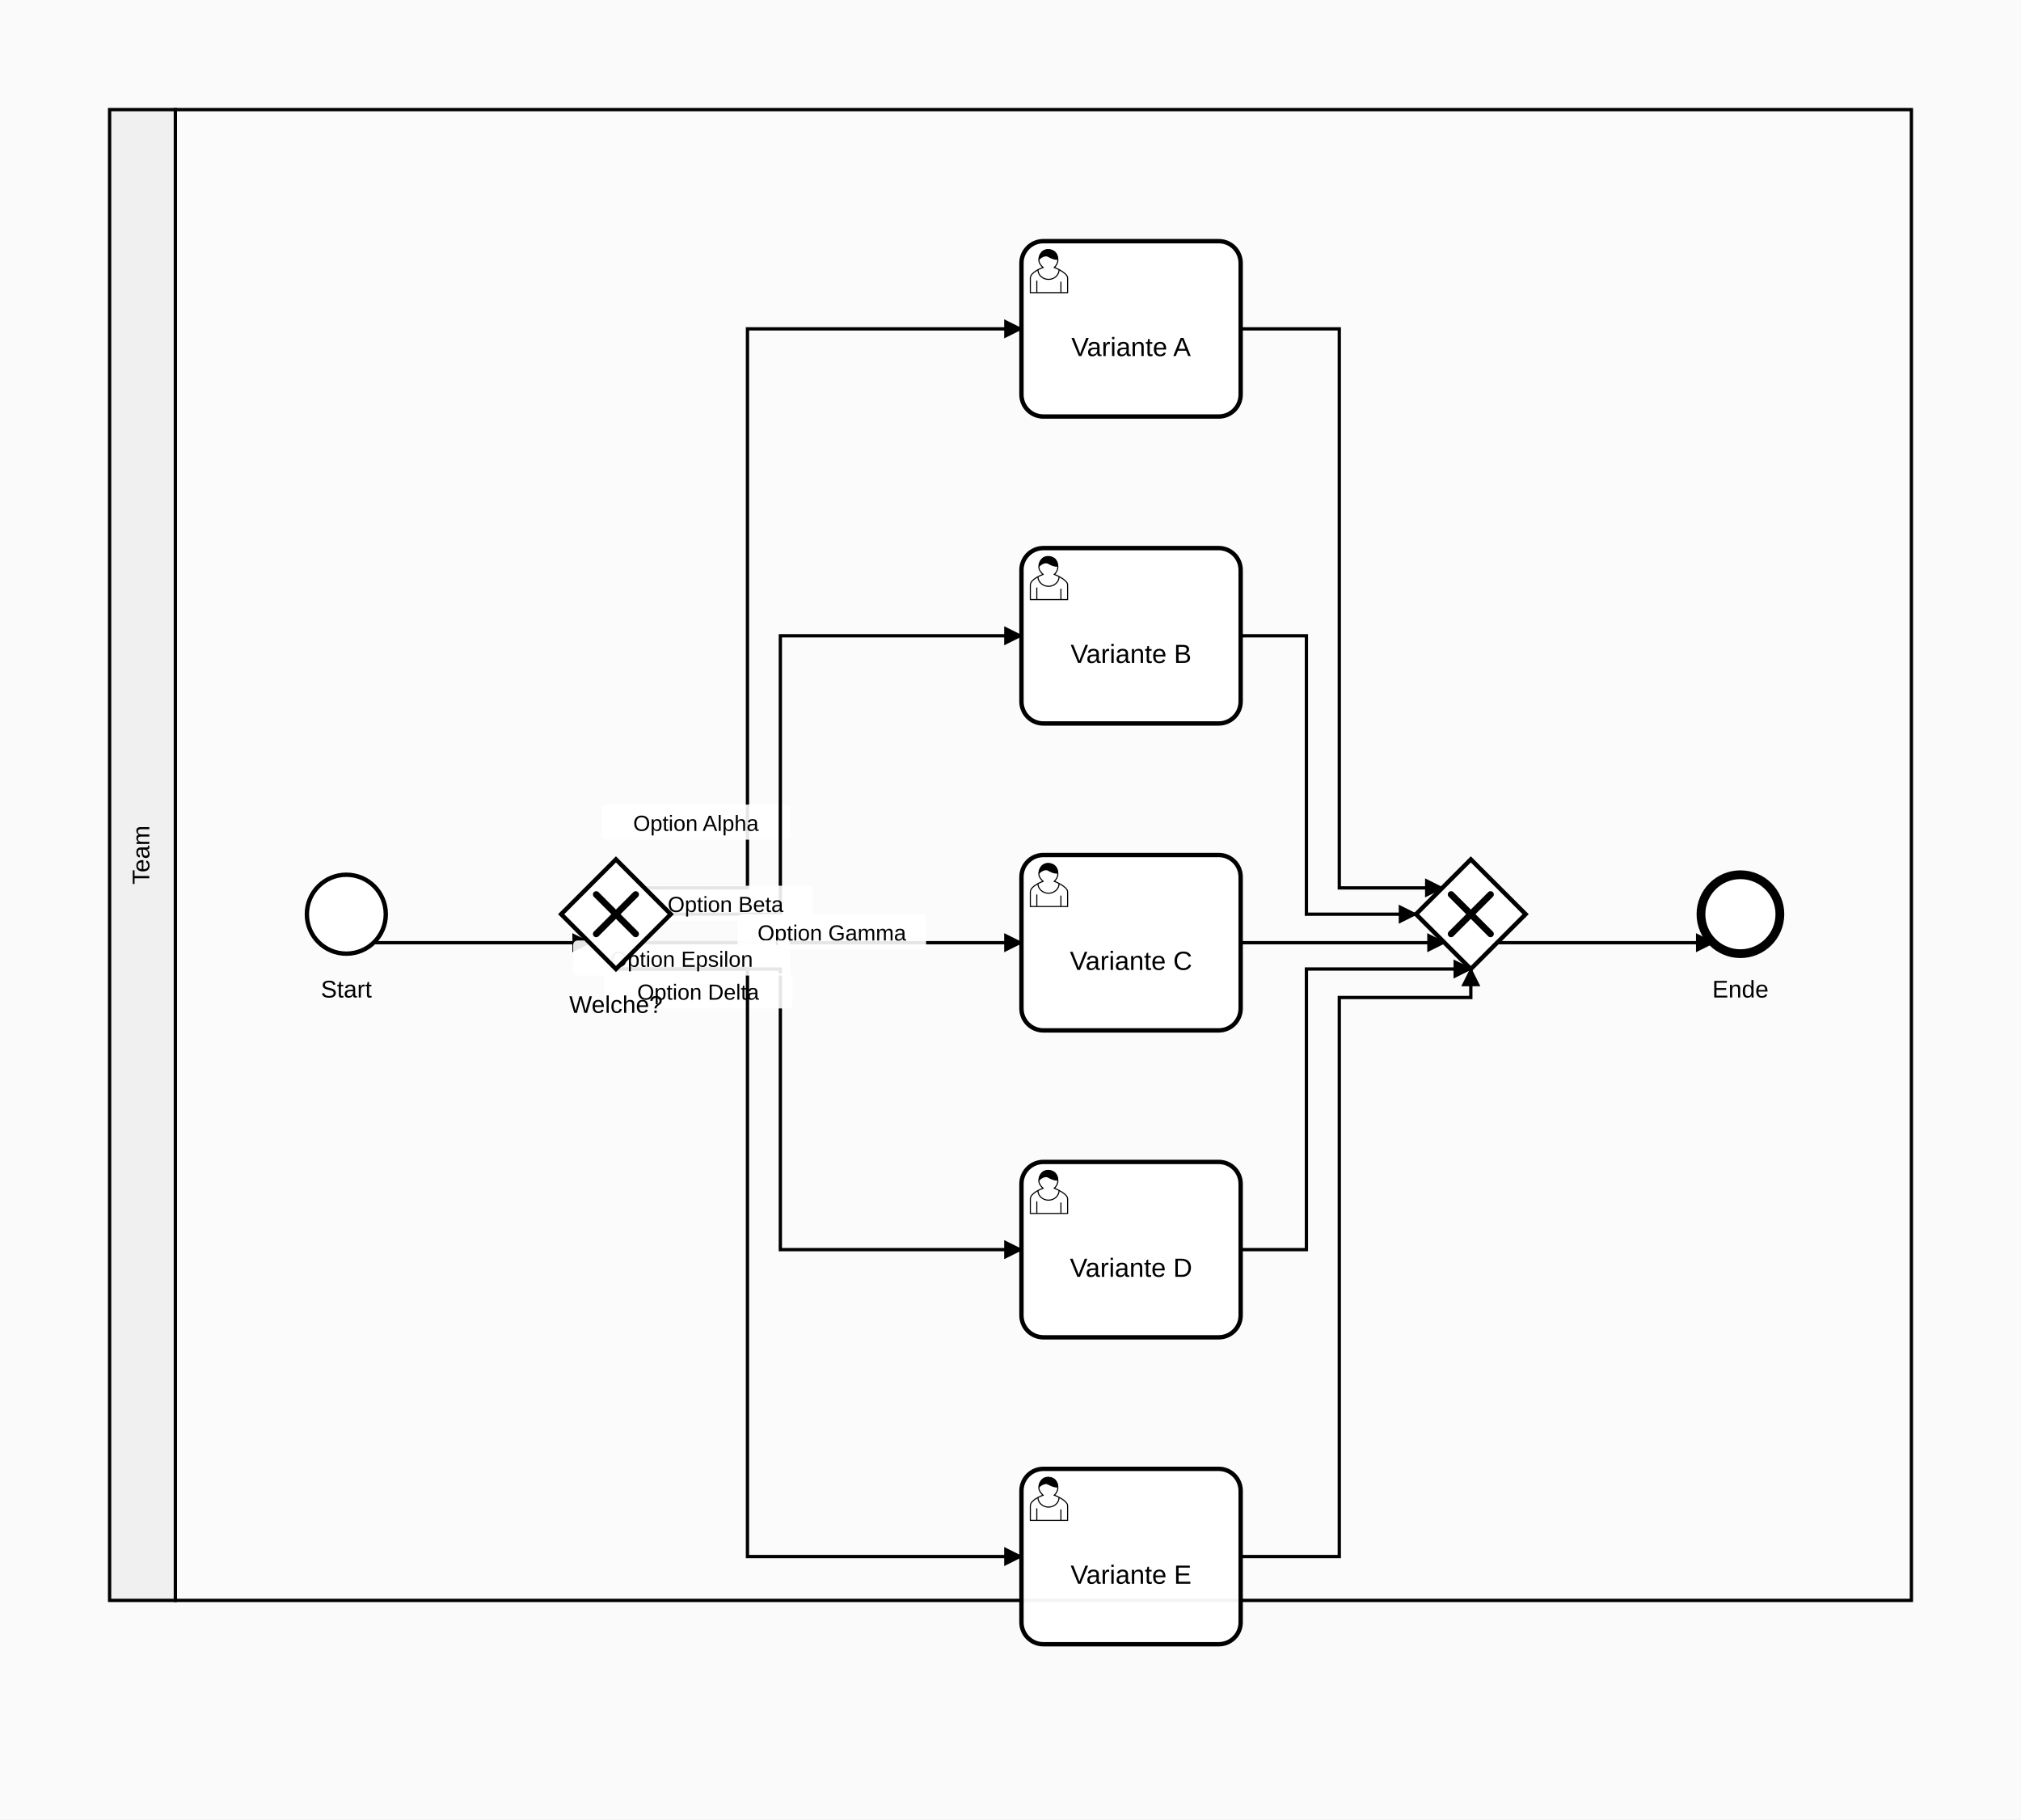
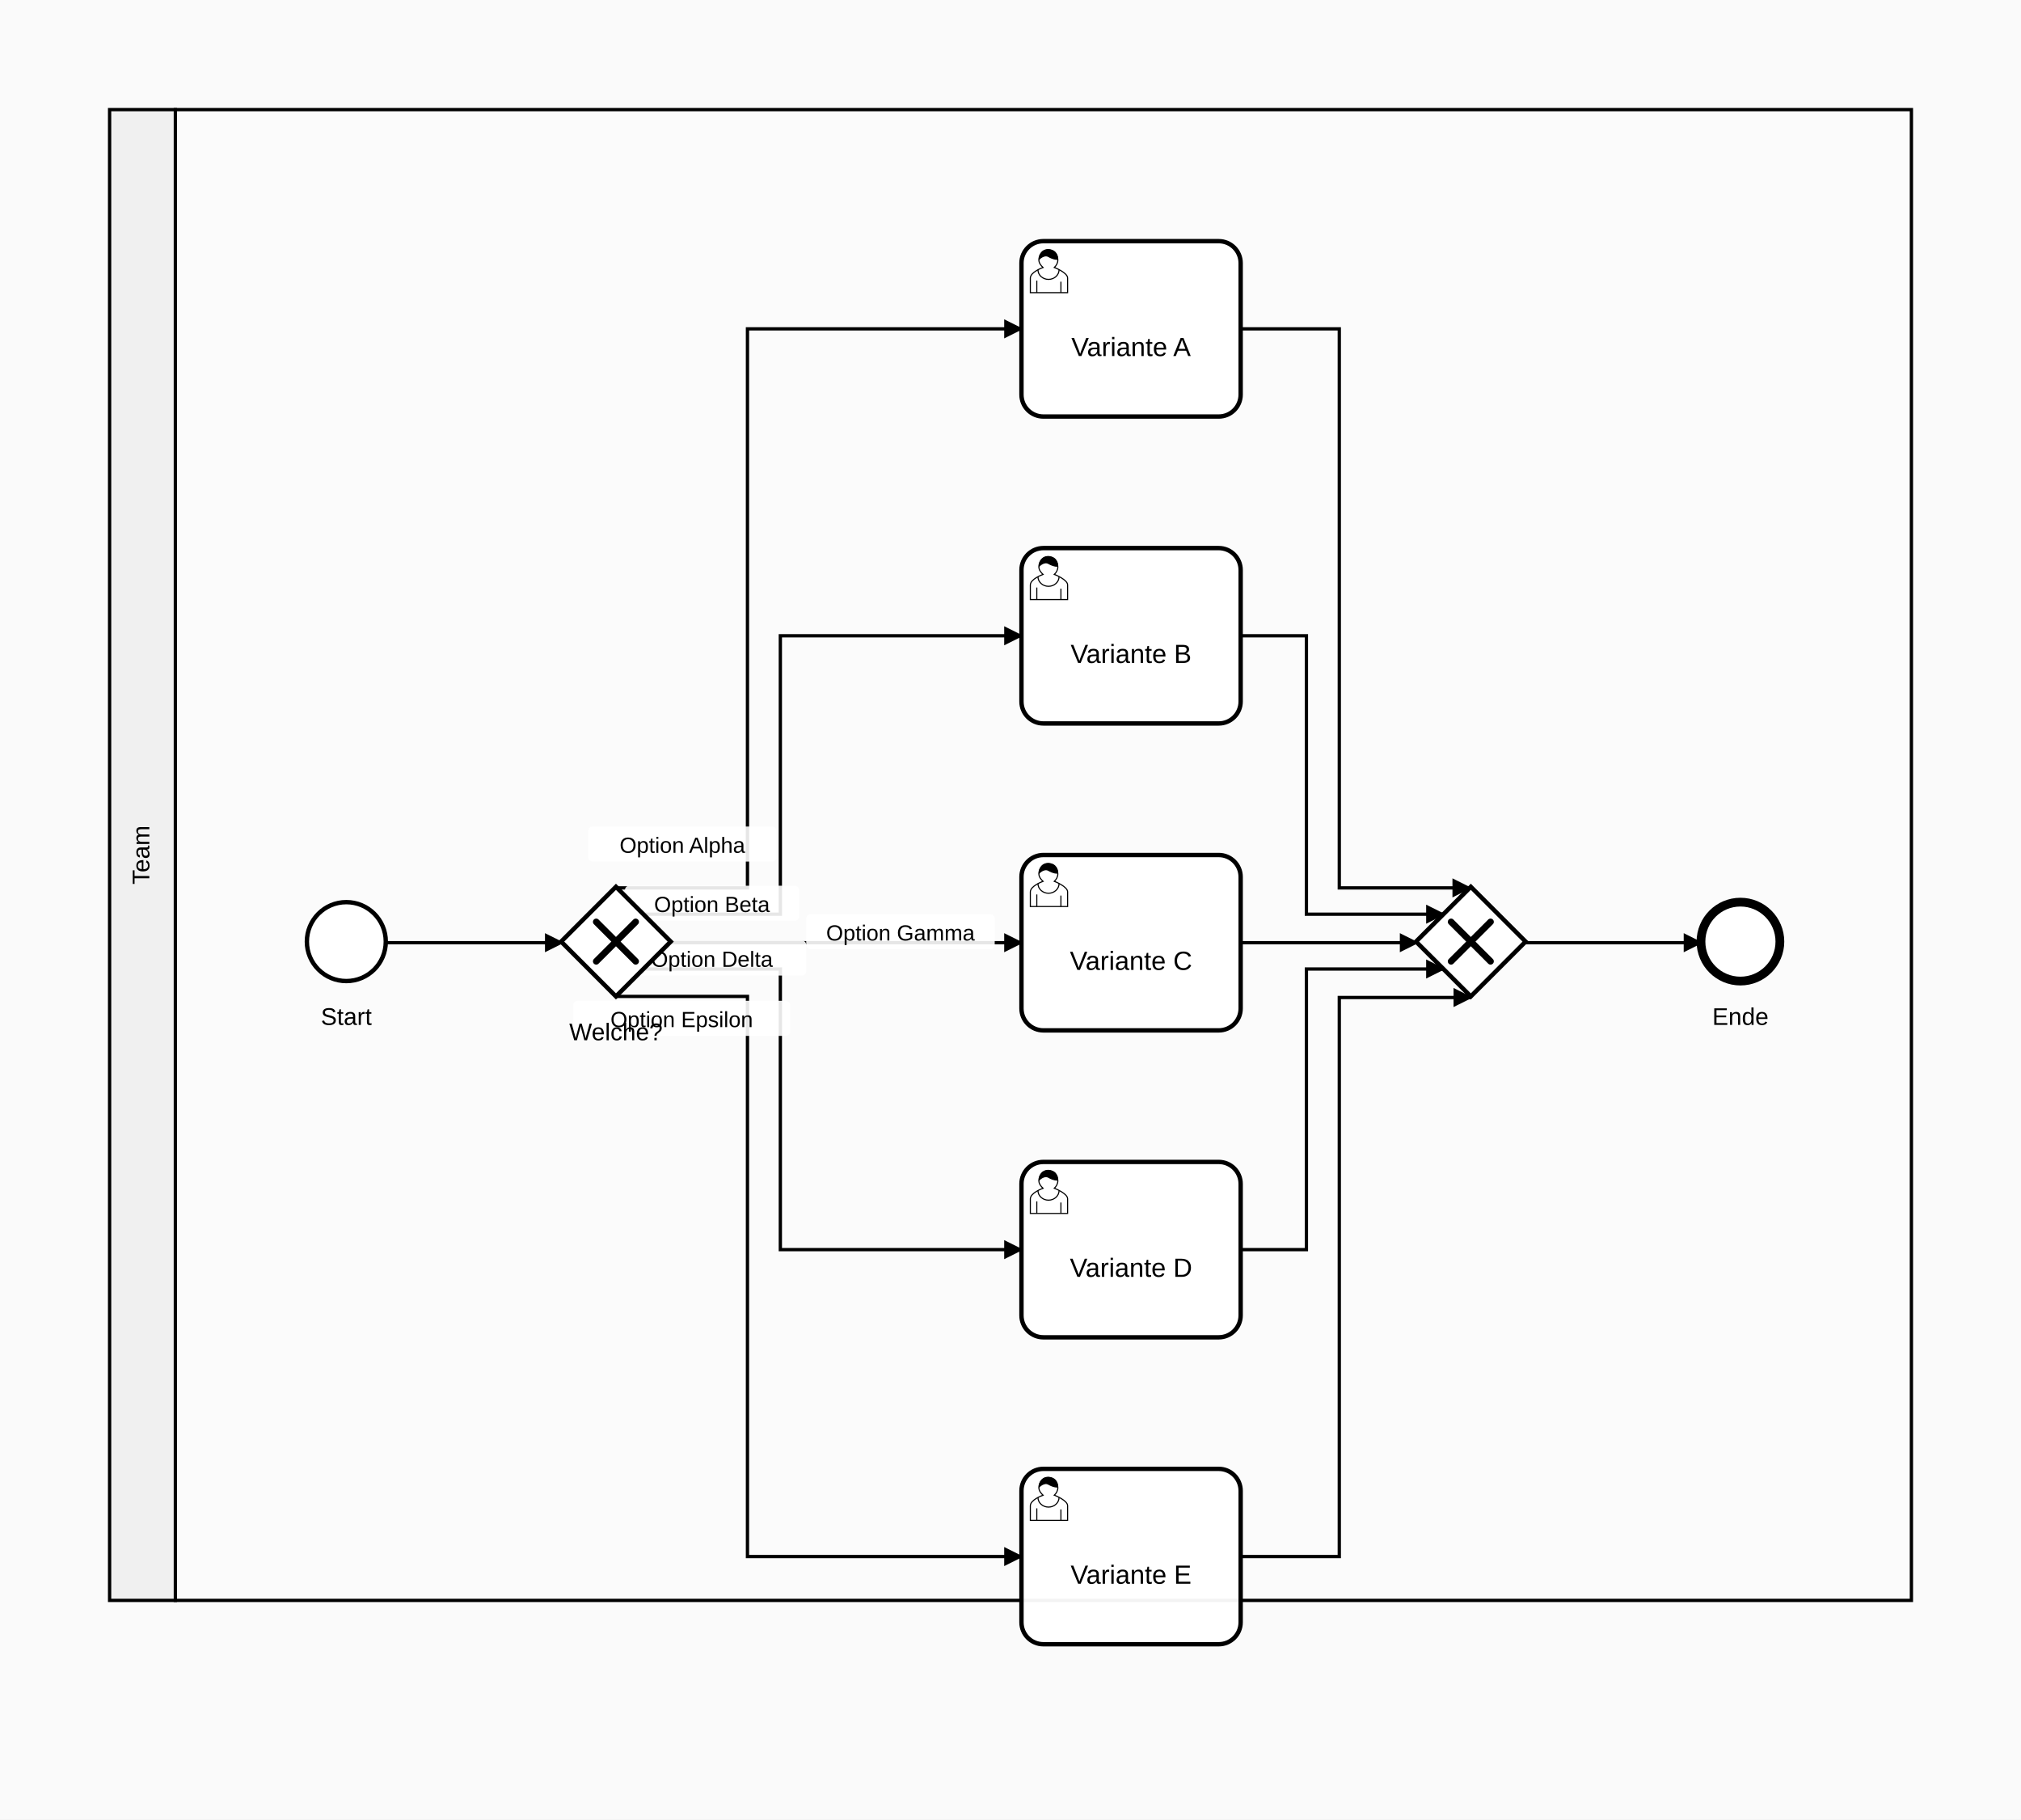
<svg xmlns="http://www.w3.org/2000/svg" width="922" height="830" viewBox="0 0 922 830" font-family="Arial, sans-serif">
  <defs>
    <marker id="seq-end" viewBox="0 0 20 20" refX="11" refY="10" markerWidth="10" markerHeight="10" orient="auto">
      <path d="M 1 5 L 11 10 L 1 15 Z" fill="#000000" stroke="#000000" stroke-width="1" />
    </marker>
    <marker id="seq-default-src" viewBox="0 0 20 20" refX="6" refY="10" markerWidth="10" markerHeight="10" orient="auto">
      <path d="M 6 3 L 10 17" stroke="#000000" stroke-width="1.5" />
    </marker>
    <marker id="seq-conditional-src" viewBox="0 0 20 20" refX="1" refY="10" markerWidth="12" markerHeight="12" orient="auto">
      <path d="M 1 10 L 8 6 L 15 10 L 8 14 Z" fill="#ffffff" stroke="#000000" stroke-width="1" />
    </marker>
    <marker id="msg-start" viewBox="0 0 20 20" refX="6" refY="6" markerWidth="20" markerHeight="20" orient="auto">
      <circle cx="6" cy="6" r="3.5" fill="#ffffff" stroke="#000000" stroke-width="1" />
    </marker>
    <marker id="msg-end" viewBox="0 0 20 20" refX="8.5" refY="5" markerWidth="20" markerHeight="20" orient="auto">
      <path d="m 1 5 l 0 -3 l 7 3 l -7 3 z" fill="#ffffff" stroke="#000000" stroke-width="1" stroke-linecap="butt" />
    </marker>
    <marker id="assoc-end" viewBox="0 0 20 20" refX="11" refY="10" markerWidth="10" markerHeight="10" orient="auto">
      <path d="M 1 5 L 11 10 L 1 15" fill="none" stroke="#000000" stroke-width="1.5" />
    </marker>
  </defs>
  <rect width="922" height="830" fill="#fafafa" />
  <rect x="80" y="50" width="792" height="680" fill="#ffffff" fill-opacity="0.25" stroke="#000000" stroke-width="1.5" />
  <rect x="50" y="50" width="30" height="680" fill="#f0f0f0" stroke="#000000" stroke-width="1.5" />
  <text x="65" y="390" text-anchor="middle" dominant-baseline="middle" font-size="11" fill="#000000" transform="rotate(-90,65,390)">Team</text>
-   <path d="M 170.4 430 L 269 430" stroke="#000000" stroke-width="1.5" fill="none" marker-end="url(#seq-end)" />
-   <path d="M 294 405 L 341 405 L 341 150 L 466 150" stroke="#000000" stroke-width="1.5" fill="none" marker-end="url(#seq-end)" />
-   <rect x="274.5" y="367" width="86" height="16" rx="2" fill="white" fill-opacity="0.9" />
-   <text x="317.5" y="379" text-anchor="middle" font-size="10" fill="#000000">Option Alpha</text>
-   <path d="M 306 417 L 356 417 L 356 290 L 466 290" stroke="#000000" stroke-width="1.5" fill="none" marker-end="url(#seq-end)" />
-   <rect x="291.3" y="404" width="79.5" height="16" rx="2" fill="white" fill-opacity="0.9" />
-   <text x="331" y="416" text-anchor="middle" font-size="10" fill="#000000">Option Beta</text>
-   <path d="M 293 430 L 466 430" stroke="#000000" stroke-width="1.5" fill="none" marker-end="url(#seq-end)" />
-   <rect x="336.5" y="417" width="86" height="16" rx="2" fill="white" fill-opacity="0.9" />
-   <text x="379.5" y="429" text-anchor="middle" font-size="10" fill="#000000">Option Gamma</text>
-   <path d="M 281 442 L 356 442 L 356 570 L 466 570" stroke="#000000" stroke-width="1.5" fill="none" marker-end="url(#seq-end)" />
-   <rect x="275.5" y="444" width="86" height="16" rx="2" fill="white" fill-opacity="0.9" />
-   <text x="318.5" y="456" text-anchor="middle" font-size="10" fill="#000000">Option Delta</text>
-   <path d="M 281 442 L 341 442 L 341 455 L 341 710 L 466 710" stroke="#000000" stroke-width="1.5" fill="none" marker-end="url(#seq-end)" />
-   <rect x="261.5" y="429" width="99" height="16" rx="2" fill="white" fill-opacity="0.9" />
-   <text x="311" y="441" text-anchor="middle" font-size="10" fill="#000000">Option Epsilon</text>
-   <path d="M 566 150 L 611 150 L 611 405 L 658 405" stroke="#000000" stroke-width="1.5" fill="none" marker-end="url(#seq-end)" />
-   <path d="M 566 290 L 596 290 L 596 417 L 646 417" stroke="#000000" stroke-width="1.5" fill="none" marker-end="url(#seq-end)" />
-   <path d="M 566 430 L 659 430" stroke="#000000" stroke-width="1.5" fill="none" marker-end="url(#seq-end)" />
-   <path d="M 566 570 L 596 570 L 596 442 L 671 442" stroke="#000000" stroke-width="1.5" fill="none" marker-end="url(#seq-end)" />
-   <path d="M 566 710 L 611 710 L 611 455 L 671 455 L 671 442" stroke="#000000" stroke-width="1.5" fill="none" marker-end="url(#seq-end)" />
-   <path d="M 683 430 L 781.6 430" stroke="#000000" stroke-width="1.5" fill="none" marker-end="url(#seq-end)" />
-   <circle cx="158" cy="417" r="18" fill="#ffffff" fill-opacity="0.95" stroke="#000000" stroke-width="2" />
-   <text x="158" y="455" text-anchor="middle" font-size="11" fill="#000000">Start</text>
-   <polygon points="281,392 306,417 281,442 256,417" fill="#ffffff" fill-opacity="0.95" stroke="#000000" stroke-width="2" />
-   <line x1="272" y1="408" x2="290" y2="426" stroke="#000000" stroke-width="3" stroke-linecap="round" />
-   <line x1="290" y1="408" x2="272" y2="426" stroke="#000000" stroke-width="3" stroke-linecap="round" />
-   <text x="281" y="462" text-anchor="middle" font-size="11" fill="#000000">Welche?</text>
+   <path d="M 176 430 L 256.5 430" stroke="#000000" stroke-width="1.5" fill="none" marker-end="url(#seq-end)" />
+   <path d="M 281.5 405 L 341 405 L 341 150 L 466 150" stroke="#000000" stroke-width="1.5" fill="none" marker-end="url(#seq-end)" />
+   <rect x="268.3" y="377" width="86" height="16" rx="2" fill="white" fill-opacity="0.9" />
+   <text x="311.3" y="389" text-anchor="middle" font-size="10" fill="#000000">Option Alpha</text>
+   <path d="M 293.5 417 L 356 417 L 356 290 L 466 290" stroke="#000000" stroke-width="1.5" fill="none" marker-end="url(#seq-end)" />
+   <rect x="285.1" y="404" width="79.5" height="16" rx="2" fill="white" fill-opacity="0.9" />
+   <text x="324.8" y="416" text-anchor="middle" font-size="10" fill="#000000">Option Beta</text>
+   <path d="M 305.5 430 L 466 430" stroke="#000000" stroke-width="1.5" fill="none" marker-end="url(#seq-end)" />
+   <rect x="367.8" y="417" width="86" height="16" rx="2" fill="white" fill-opacity="0.9" />
+   <text x="410.8" y="429" text-anchor="middle" font-size="10" fill="#000000">Option Gamma</text>
+   <path d="M 293.5 442 L 356 442 L 356 570 L 466 570" stroke="#000000" stroke-width="1.5" fill="none" marker-end="url(#seq-end)" />
+   <rect x="281.8" y="429" width="86" height="16" rx="2" fill="white" fill-opacity="0.9" />
+   <text x="324.8" y="441" text-anchor="middle" font-size="10" fill="#000000">Option Delta</text>
+   <path d="M 281 454.5 L 341 454.5 L 341 710 L 466 710" stroke="#000000" stroke-width="1.5" fill="none" marker-end="url(#seq-end)" />
+   <rect x="261.5" y="456.5" width="99" height="16" rx="2" fill="white" fill-opacity="0.9" />
+   <text x="311" y="468.5" text-anchor="middle" font-size="10" fill="#000000">Option Epsilon</text>
+   <path d="M 566 150 L 611 150 L 611 405 L 670.5 405" stroke="#000000" stroke-width="1.5" fill="none" marker-end="url(#seq-end)" />
+   <path d="M 566 290 L 596 290 L 596 417 L 658.5 417" stroke="#000000" stroke-width="1.5" fill="none" marker-end="url(#seq-end)" />
+   <path d="M 566 430 L 646.5 430" stroke="#000000" stroke-width="1.5" fill="none" marker-end="url(#seq-end)" />
+   <path d="M 566 570 L 596 570 L 596 442 L 658.5 442" stroke="#000000" stroke-width="1.5" fill="none" marker-end="url(#seq-end)" />
+   <path d="M 566 710 L 611 710 L 611 455 L 671 455" stroke="#000000" stroke-width="1.5" fill="none" marker-end="url(#seq-end)" />
+   <path d="M 695.5 430 L 776 430" stroke="#000000" stroke-width="1.5" fill="none" marker-end="url(#seq-end)" />
+   <circle cx="158" cy="429.5" r="18" fill="#ffffff" fill-opacity="0.95" stroke="#000000" stroke-width="2" />
+   <text x="158" y="467.5" text-anchor="middle" font-size="11" fill="#000000">Start</text>
+   <polygon points="281,404.5 306,429.5 281,454.5 256,429.5" fill="#ffffff" fill-opacity="0.95" stroke="#000000" stroke-width="2" />
+   <line x1="272" y1="420.5" x2="290" y2="438.5" stroke="#000000" stroke-width="3" stroke-linecap="round" />
+   <line x1="290" y1="420.5" x2="272" y2="438.5" stroke="#000000" stroke-width="3" stroke-linecap="round" />
+   <text x="281" y="474.5" text-anchor="middle" font-size="11" fill="#000000">Welche?</text>
  <rect x="466" y="110" width="100" height="80" rx="10" ry="10" fill="#ffffff" fill-opacity="0.95" stroke="#000000" stroke-width="2" />
  <g>
    <path d="m 481,122 c 0.909,-0.845 1.594,-2.049 1.594,-3.385 0,-2.554 -1.805,-4.622 -4.357,-4.622 -2.552,0 -4.288,2.068 -4.288,4.622 0,1.348 0.974,2.562 1.896,3.405 -0.529,0.187 -5.669,2.097 -5.794,4.756 v 6.718 h 17 v -6.718 c 0,-2.298 -5.528,-4.595 -6.051,-4.776 z m -8,6 l 0,5.5 m 11,0 l 0,-5" fill="#ffffff" stroke="#000000" stroke-width="0.5" />
    <path d="m 483.162,123.009 c 0,2.447 -2.158,4.431 -4.821,4.431 -2.665,0 -4.822,-1.981 -4.822,-4.431" fill="none" stroke="#000000" stroke-width="0.5" />
    <path d="m 474.1,118.2 c 0,0 2.251,-2.358 4.274,-1.177 2.024,1.181 4.221,1.537 4.124,0.965 -0.098,-0.57 -0.117,-3.791 -4.191,-4.136 -3.575,0.001 -4.208,3.367 -4.207,4.348 z" fill="#000000" stroke="#000000" stroke-width="0.5" />
  </g>
  <text x="516" y="159" text-anchor="middle" dominant-baseline="middle" font-size="12" fill="#000000">Variante A</text>
  <rect x="466" y="250" width="100" height="80" rx="10" ry="10" fill="#ffffff" fill-opacity="0.95" stroke="#000000" stroke-width="2" />
  <g>
    <path d="m 481,262 c 0.909,-0.845 1.594,-2.049 1.594,-3.385 0,-2.554 -1.805,-4.622 -4.357,-4.622 -2.552,0 -4.288,2.068 -4.288,4.622 0,1.348 0.974,2.562 1.896,3.405 -0.529,0.187 -5.669,2.097 -5.794,4.756 v 6.718 h 17 v -6.718 c 0,-2.298 -5.528,-4.595 -6.051,-4.776 z m -8,6 l 0,5.5 m 11,0 l 0,-5" fill="#ffffff" stroke="#000000" stroke-width="0.5" />
    <path d="m 483.162,263.009 c 0,2.447 -2.158,4.431 -4.821,4.431 -2.665,0 -4.822,-1.981 -4.822,-4.431" fill="none" stroke="#000000" stroke-width="0.5" />
    <path d="m 474.1,258.2 c 0,0 2.251,-2.358 4.274,-1.177 2.024,1.181 4.221,1.537 4.124,0.965 -0.098,-0.57 -0.117,-3.791 -4.191,-4.136 -3.575,0.001 -4.208,3.367 -4.207,4.348 z" fill="#000000" stroke="#000000" stroke-width="0.5" />
  </g>
  <text x="516" y="299" text-anchor="middle" dominant-baseline="middle" font-size="12" fill="#000000">Variante B</text>
  <rect x="466" y="390" width="100" height="80" rx="10" ry="10" fill="#ffffff" fill-opacity="0.95" stroke="#000000" stroke-width="2" />
  <g>
    <path d="m 481,402 c 0.909,-0.845 1.594,-2.049 1.594,-3.385 0,-2.554 -1.805,-4.622 -4.357,-4.622 -2.552,0 -4.288,2.068 -4.288,4.622 0,1.348 0.974,2.562 1.896,3.405 -0.529,0.187 -5.669,2.097 -5.794,4.756 v 6.718 h 17 v -6.718 c 0,-2.298 -5.528,-4.595 -6.051,-4.776 z m -8,6 l 0,5.5 m 11,0 l 0,-5" fill="#ffffff" stroke="#000000" stroke-width="0.5" />
    <path d="m 483.162,403.009 c 0,2.447 -2.158,4.431 -4.821,4.431 -2.665,0 -4.822,-1.981 -4.822,-4.431" fill="none" stroke="#000000" stroke-width="0.5" />
    <path d="m 474.1,398.2 c 0,0 2.251,-2.358 4.274,-1.177 2.024,1.181 4.221,1.537 4.124,0.965 -0.098,-0.57 -0.117,-3.791 -4.191,-4.136 -3.575,0.001 -4.208,3.367 -4.207,4.348 z" fill="#000000" stroke="#000000" stroke-width="0.5" />
  </g>
  <text x="516" y="439" text-anchor="middle" dominant-baseline="middle" font-size="12" fill="#000000">Variante C</text>
  <rect x="466" y="530" width="100" height="80" rx="10" ry="10" fill="#ffffff" fill-opacity="0.95" stroke="#000000" stroke-width="2" />
  <g>
    <path d="m 481,542 c 0.909,-0.845 1.594,-2.049 1.594,-3.385 0,-2.554 -1.805,-4.622 -4.357,-4.622 -2.552,0 -4.288,2.068 -4.288,4.622 0,1.348 0.974,2.562 1.896,3.405 -0.529,0.187 -5.669,2.097 -5.794,4.756 v 6.718 h 17 v -6.718 c 0,-2.298 -5.528,-4.595 -6.051,-4.776 z m -8,6 l 0,5.5 m 11,0 l 0,-5" fill="#ffffff" stroke="#000000" stroke-width="0.5" />
    <path d="m 483.162,543.009 c 0,2.447 -2.158,4.431 -4.821,4.431 -2.665,0 -4.822,-1.981 -4.822,-4.431" fill="none" stroke="#000000" stroke-width="0.5" />
    <path d="m 474.1,538.2 c 0,0 2.251,-2.358 4.274,-1.177 2.024,1.181 4.221,1.537 4.124,0.965 -0.098,-0.57 -0.117,-3.791 -4.191,-4.136 -3.575,0.001 -4.208,3.367 -4.207,4.348 z" fill="#000000" stroke="#000000" stroke-width="0.5" />
  </g>
  <text x="516" y="579" text-anchor="middle" dominant-baseline="middle" font-size="12" fill="#000000">Variante D</text>
  <rect x="466" y="670" width="100" height="80" rx="10" ry="10" fill="#ffffff" fill-opacity="0.95" stroke="#000000" stroke-width="2" />
  <g>
    <path d="m 481,682 c 0.909,-0.845 1.594,-2.049 1.594,-3.385 0,-2.554 -1.805,-4.622 -4.357,-4.622 -2.552,0 -4.288,2.068 -4.288,4.622 0,1.348 0.974,2.562 1.896,3.405 -0.529,0.187 -5.669,2.097 -5.794,4.756 v 6.718 h 17 v -6.718 c 0,-2.298 -5.528,-4.595 -6.051,-4.776 z m -8,6 l 0,5.5 m 11,0 l 0,-5" fill="#ffffff" stroke="#000000" stroke-width="0.5" />
    <path d="m 483.162,683.009 c 0,2.447 -2.158,4.431 -4.821,4.431 -2.665,0 -4.822,-1.981 -4.822,-4.431" fill="none" stroke="#000000" stroke-width="0.5" />
    <path d="m 474.1,678.2 c 0,0 2.251,-2.358 4.274,-1.177 2.024,1.181 4.221,1.537 4.124,0.965 -0.098,-0.57 -0.117,-3.791 -4.191,-4.136 -3.575,0.001 -4.208,3.367 -4.207,4.348 z" fill="#000000" stroke="#000000" stroke-width="0.5" />
  </g>
  <text x="516" y="719" text-anchor="middle" dominant-baseline="middle" font-size="12" fill="#000000">Variante E</text>
-   <polygon points="671,392 696,417 671,442 646,417" fill="#ffffff" fill-opacity="0.95" stroke="#000000" stroke-width="2" />
-   <line x1="662" y1="408" x2="680" y2="426" stroke="#000000" stroke-width="3" stroke-linecap="round" />
-   <line x1="680" y1="408" x2="662" y2="426" stroke="#000000" stroke-width="3" stroke-linecap="round" />
-   <circle cx="794" cy="417" r="18" fill="#ffffff" fill-opacity="0.95" stroke="#000000" stroke-width="4" />
-   <text x="794" y="455" text-anchor="middle" font-size="11" fill="#000000">Ende</text>
+   <polygon points="671,404.5 696,429.5 671,454.5 646,429.5" fill="#ffffff" fill-opacity="0.95" stroke="#000000" stroke-width="2" />
+   <line x1="662" y1="420.5" x2="680" y2="438.5" stroke="#000000" stroke-width="3" stroke-linecap="round" />
+   <line x1="680" y1="420.5" x2="662" y2="438.5" stroke="#000000" stroke-width="3" stroke-linecap="round" />
+   <circle cx="794" cy="429.5" r="18" fill="#ffffff" fill-opacity="0.95" stroke="#000000" stroke-width="4" />
+   <text x="794" y="467.5" text-anchor="middle" font-size="11" fill="#000000">Ende</text>
</svg>
